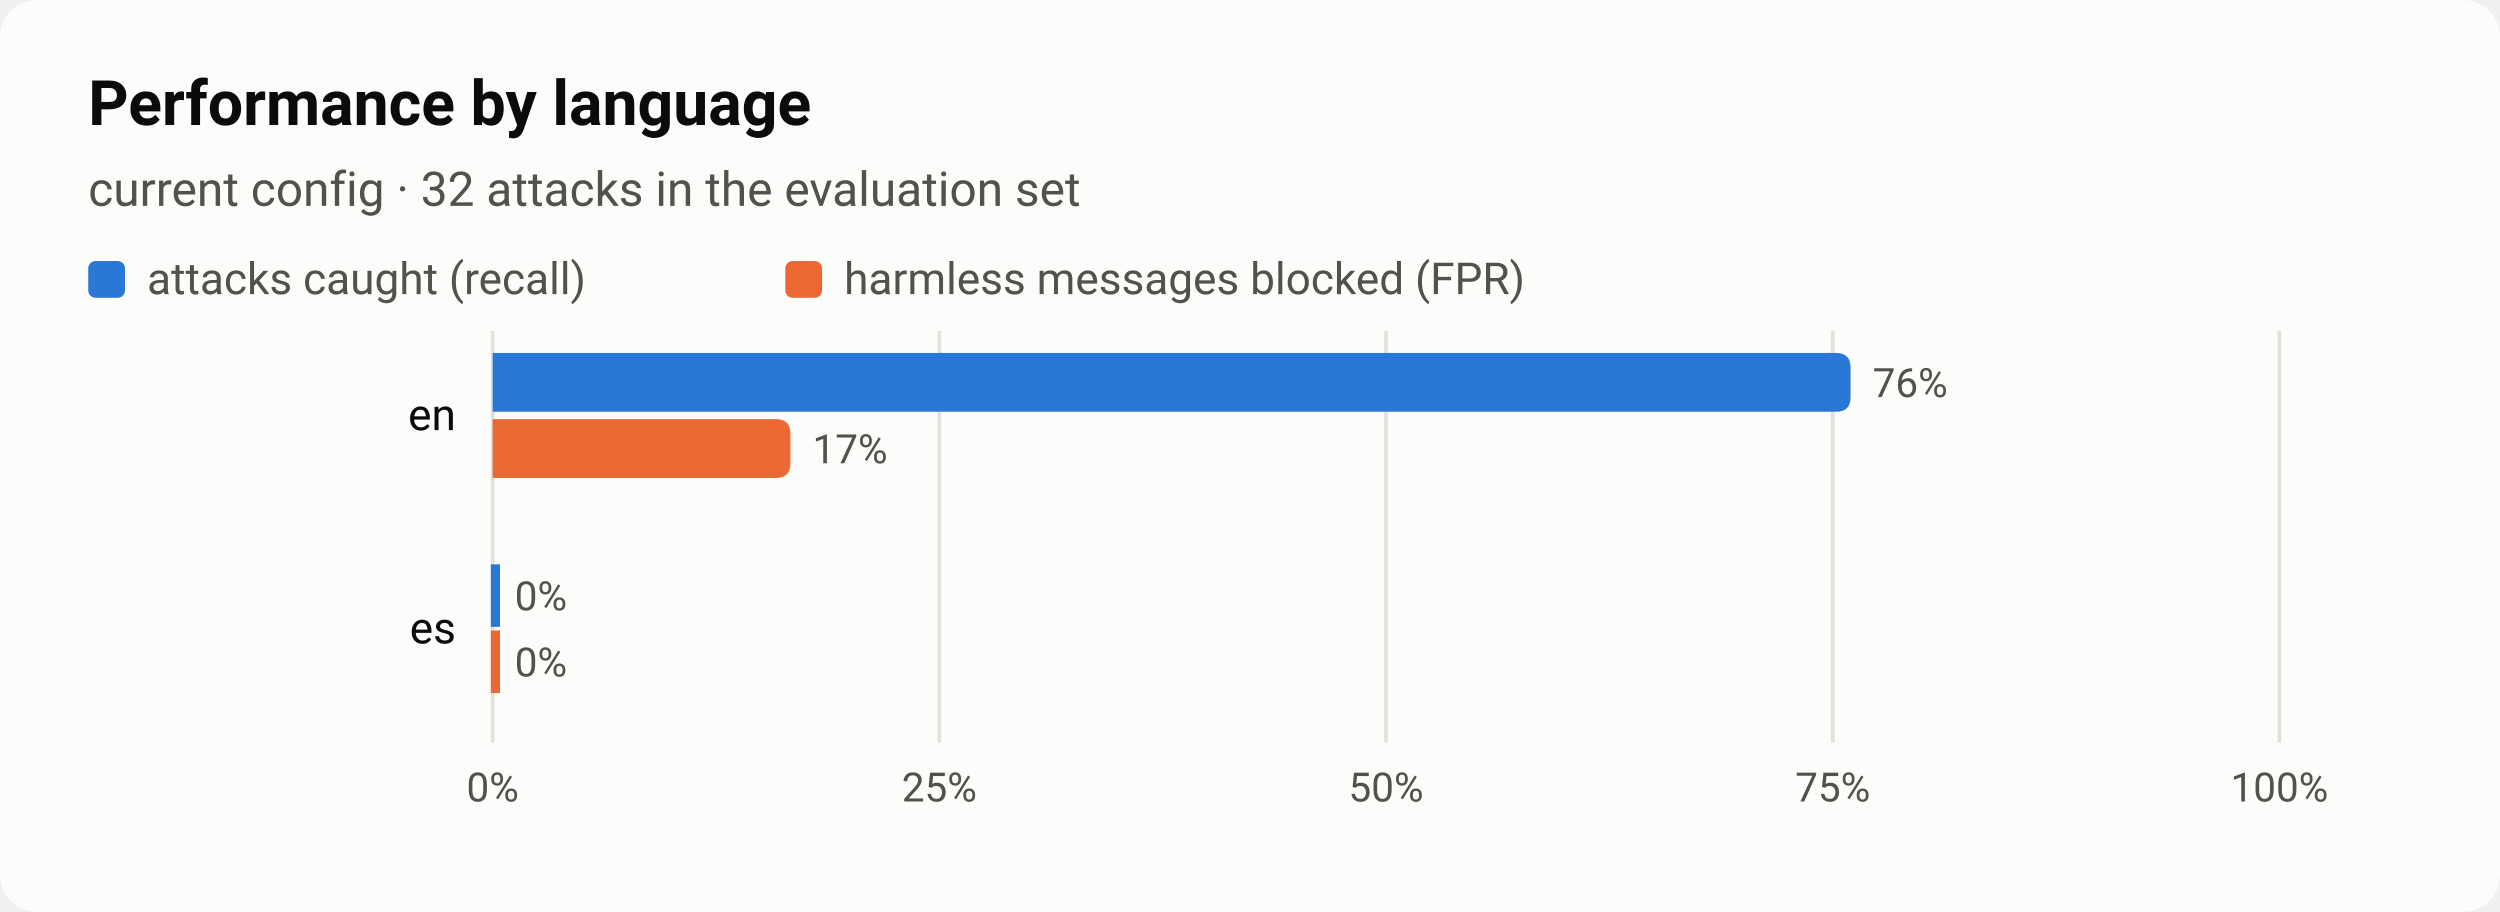
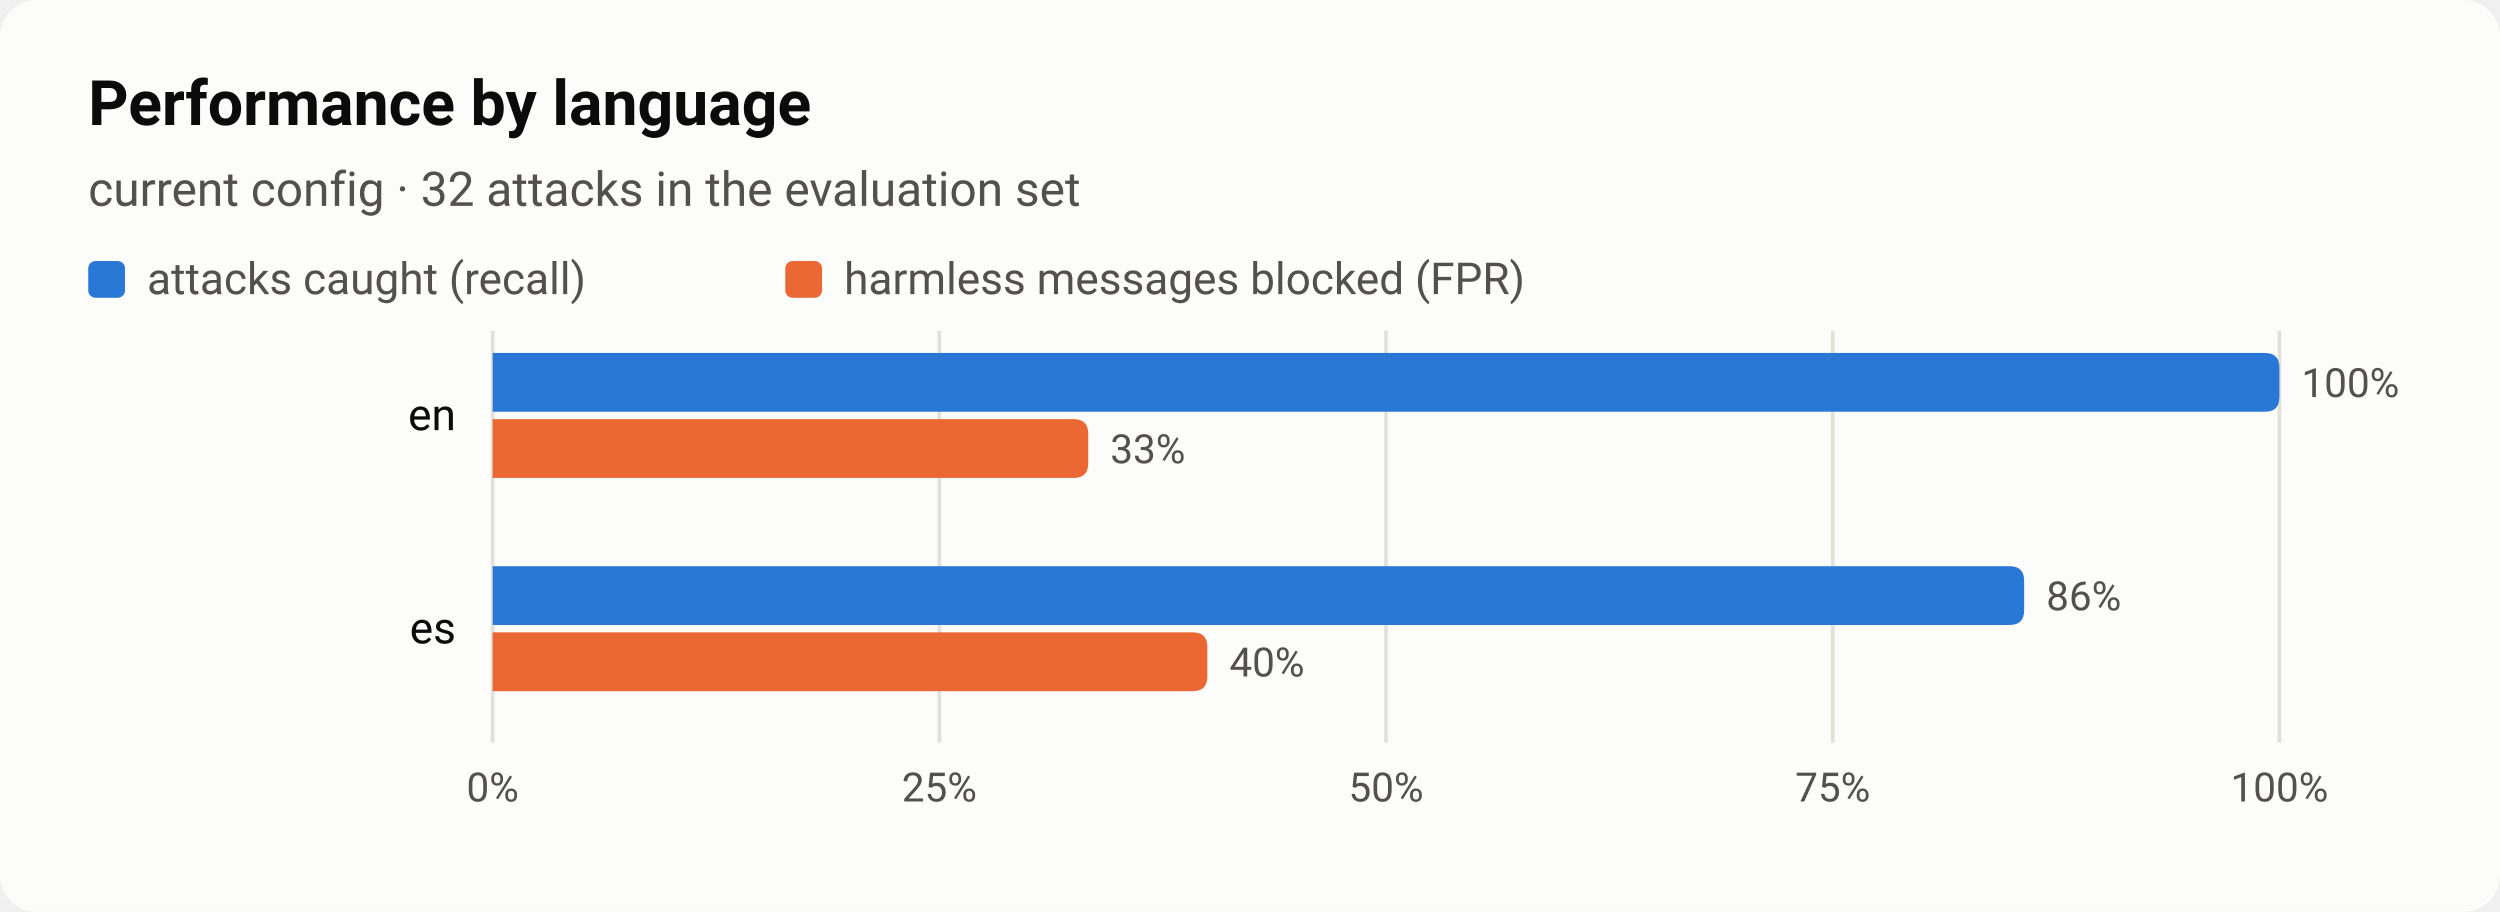
<svg xmlns="http://www.w3.org/2000/svg" viewBox="0 0 680 248" width="100%" role="img" aria-label="Performance by language">
  <style>
  .bg{fill:#fcfcfb}.t1{fill:#0b0b0b}.t2{fill:#52514e}.grid{stroke:#e1e0d9}
  .s1{fill:#2a78d6;stroke:#2a78d6}.s2{fill:#eb6834;stroke:#eb6834}.ring{stroke:#fcfcfb}
  .l1{fill:none;stroke:#2a78d6}.l2{fill:none;stroke:#eb6834}
  .ref{stroke:#8a8983}
  text{font-family:system-ui,-apple-system,'Segoe UI',Roboto,sans-serif}
  @media (prefers-color-scheme:dark){
    .bg{fill:#1a1a19}.t1{fill:#ffffff}.t2{fill:#c3c2b7}.grid{stroke:#2c2c2a}
    .s1{fill:#3987e5;stroke:#3987e5}.s2{fill:#d95926;stroke:#d95926}.ring{stroke:#1a1a19}
    .l1{stroke:#3987e5}.l2{stroke:#d95926}
    .ref{stroke:#8a8983}
  }
</style>
  <rect class="bg" width="680" height="248" rx="10" />
  <text class="t1" x="24" y="34" font-size="17" font-weight="650">Performance by language</text>
  <text class="t2" x="24" y="56" font-size="13">current config · 32 attacks in the evaluation set</text>
  <rect class="s1" x="24" y="71" width="10" height="10" rx="2" stroke-width="0" />
  <text class="t2" x="40" y="80" font-size="12">attacks caught (recall)</text>
  <rect class="s2" x="213.6" y="71" width="10" height="10" rx="2" stroke-width="0" />
  <text class="t2" x="229.6" y="80" font-size="12">harmless messages blocked (FPR)</text>
  <line class="grid" x1="134.0" x2="134.0" y1="90" y2="202" stroke-width="1" />
  <text class="t2" x="134.0" y="218" font-size="11" text-anchor="middle">0%</text>
  <line class="grid" x1="255.5" x2="255.5" y1="90" y2="202" stroke-width="1" />
  <text class="t2" x="255.5" y="218" font-size="11" text-anchor="middle">25%</text>
  <line class="grid" x1="377.0" x2="377.0" y1="90" y2="202" stroke-width="1" />
  <text class="t2" x="377.0" y="218" font-size="11" text-anchor="middle">50%</text>
  <line class="grid" x1="498.5" x2="498.5" y1="90" y2="202" stroke-width="1" />
  <text class="t2" x="498.5" y="218" font-size="11" text-anchor="middle">75%</text>
  <line class="grid" x1="620.0" x2="620.0" y1="90" y2="202" stroke-width="1" />
  <text class="t2" x="620.0" y="218" font-size="11" text-anchor="middle">100%</text>
  <text class="t1" x="124" y="117" font-size="12" text-anchor="end">en</text>
-   <path class="s1" d="M134,96 H499.36 Q503.36,96 503.36,100 V108 Q503.36,112 499.36,112 H134 Z" stroke-width="0" />
-   <text class="t2" x="509.36" y="108" font-size="11">76%</text>
-   <path class="s2" d="M134,114 H211.0 Q215.0,114 215.0,118 V126 Q215.0,130 211.0,130 H134 Z" stroke-width="0" />
-   <text class="t2" x="221.0" y="126" font-size="11">17%</text>
+   <path class="s1" d="M134,96 H616.0 Q620.0,96 620.0,100 V108 Q620.0,112 616.0,112 H134 Z" stroke-width="0" />
+   <text class="t2" x="626.0" y="108" font-size="11">100%</text>
+   <path class="s2" d="M134,114 H292.0 Q296.0,114 296.0,118 V126 Q296.0,130 292.0,130 H134 Z" stroke-width="0" />
+   <text class="t2" x="302.0" y="126" font-size="11">33%</text>
  <text class="t1" x="124" y="175" font-size="12" text-anchor="end">es</text>
-   <rect class="s1" x="134" y="154" width="1.5" height="16" />
-   <text class="t2" x="140" y="166" font-size="11">0%</text>
-   <rect class="s2" x="134" y="172" width="1.5" height="16" />
-   <text class="t2" x="140" y="184" font-size="11">0%</text>
+   <path class="s1" d="M134,154 H546.571 Q550.571,154 550.571,158 V166 Q550.571,170 546.571,170 H134 Z" stroke-width="0" />
+   <text class="t2" x="556.571" y="166" font-size="11">86%</text>
+   <path class="s2" d="M134,172 H324.4 Q328.4,172 328.4,176 V184 Q328.4,188 324.4,188 H134 Z" stroke-width="0" />
+   <text class="t2" x="334.4" y="184" font-size="11">40%</text>
</svg>
